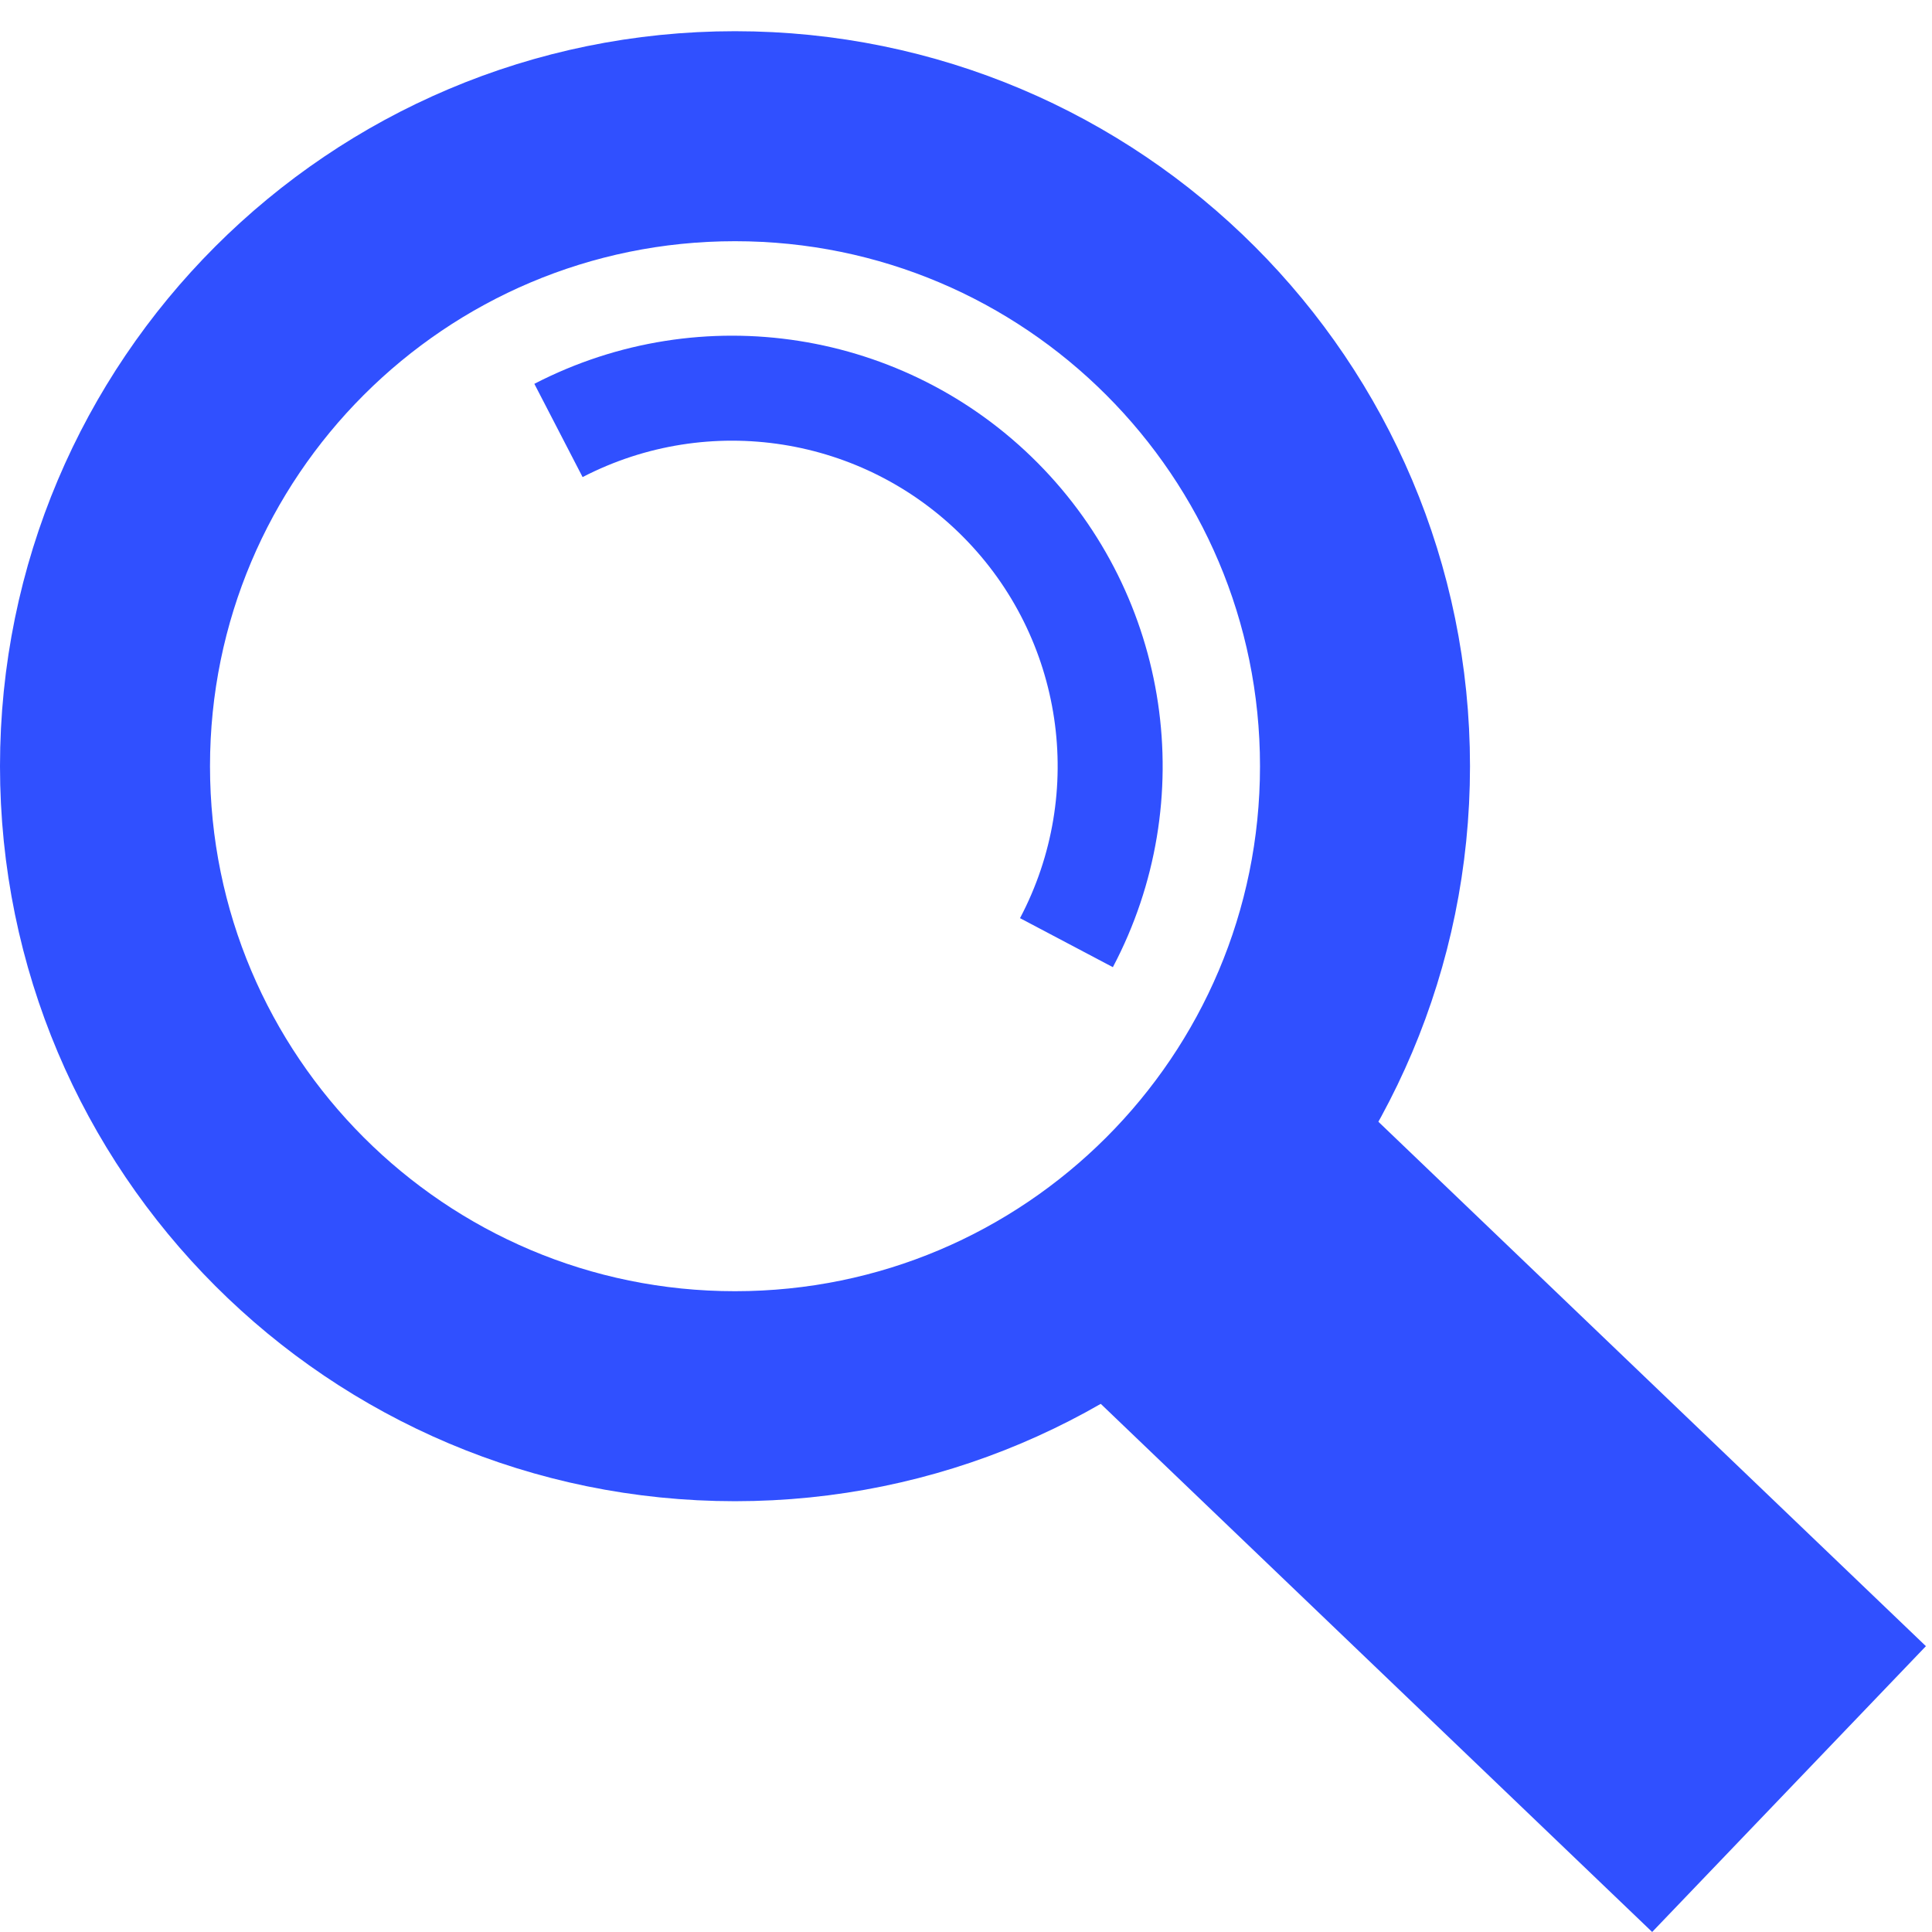
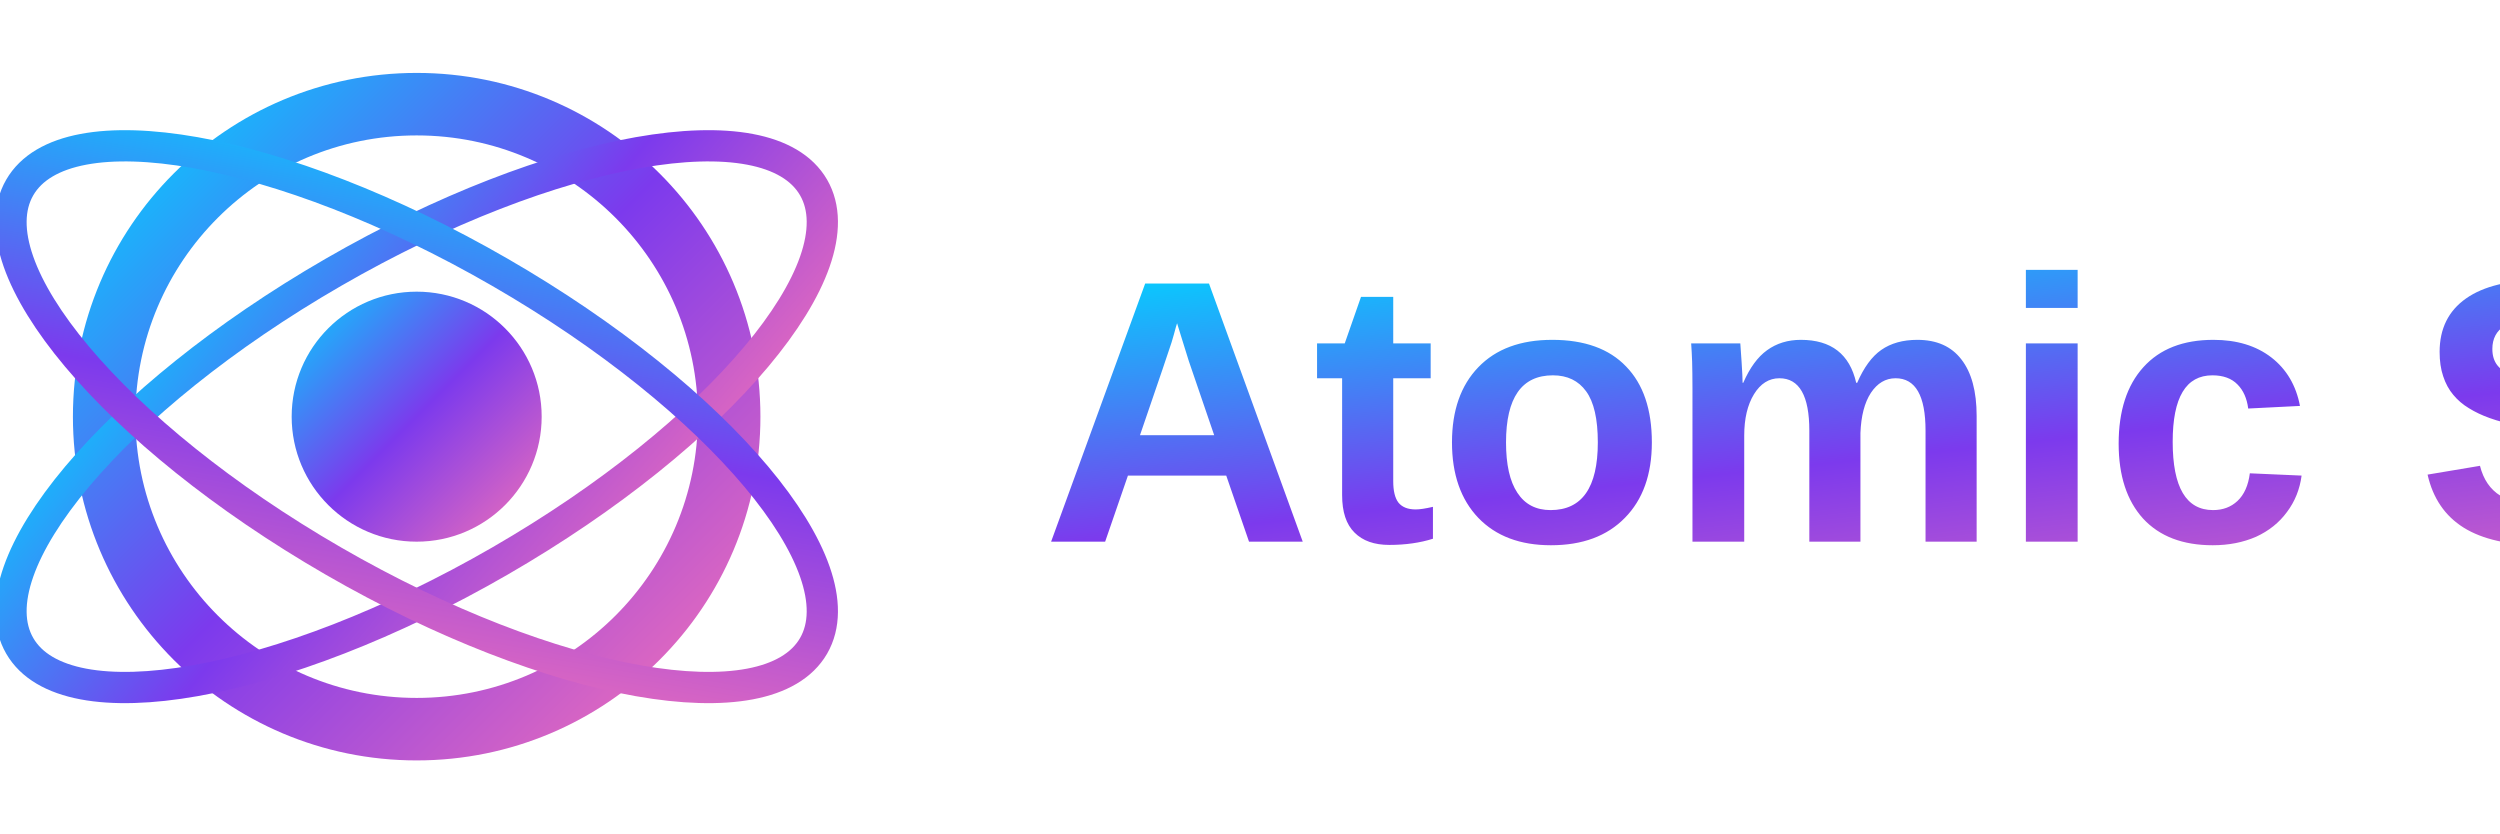
- <svg xmlns="http://www.w3.org/2000/svg" width="92mm" height="92mm" viewBox="0 0 92 92">
-   <g transform="translate(-40.921 -17.417)">
-     <circle cx="75.921" cy="53.903" r="30" fill="none" fill-opacity="1" stroke="#3050ff" stroke-width="10" stroke-miterlimit="4" stroke-dasharray="none" stroke-opacity="1" />
-     <path d="M67.515 37.915a18 18 0 0 1 21.051 3.313 18 18 0 0 1 3.138 21.078" fill="none" fill-opacity="1" stroke="#3050ff" stroke-width="5" stroke-miterlimit="4" stroke-dasharray="none" stroke-opacity="1" />
-     <rect width="18.846" height="39.963" x="3.706" y="122.09" ry="0" transform="rotate(-46.235)" opacity="1" fill="#3050ff" fill-opacity="1" stroke="none" stroke-width="8" stroke-miterlimit="4" stroke-dasharray="none" stroke-opacity="1" />
-   </g>
+ <svg xmlns="http://www.w3.org/2000/svg" width="120" height="40" viewBox="0 0 120 40">
+   <defs>
+     <linearGradient id="ag" x1="0%" y1="0%" x2="100%" y2="100%">
+       <stop offset="0%" style="stop-color:#00d4ff" />
+       <stop offset="50%" style="stop-color:#7c3aed" />
+       <stop offset="100%" style="stop-color:#f472b6" />
+     </linearGradient>
+   </defs>
+   <circle cx="20" cy="20" r="15" fill="none" stroke="url(#ag)" stroke-width="3" />
+   <circle cx="20" cy="20" r="6" fill="url(#ag)" />
+   <ellipse cx="20" cy="20" rx="22" ry="8" fill="none" stroke="url(#ag)" stroke-width="1.5" transform="rotate(-30 20 20)" />
+   <ellipse cx="20" cy="20" rx="22" ry="8" fill="none" stroke="url(#ag)" stroke-width="1.5" transform="rotate(30 20 20)" />
+   <text x="50" y="26" font-family="Arial, sans-serif" font-size="18" font-weight="bold" fill="url(#ag)">Atomic Search</text>
</svg>
